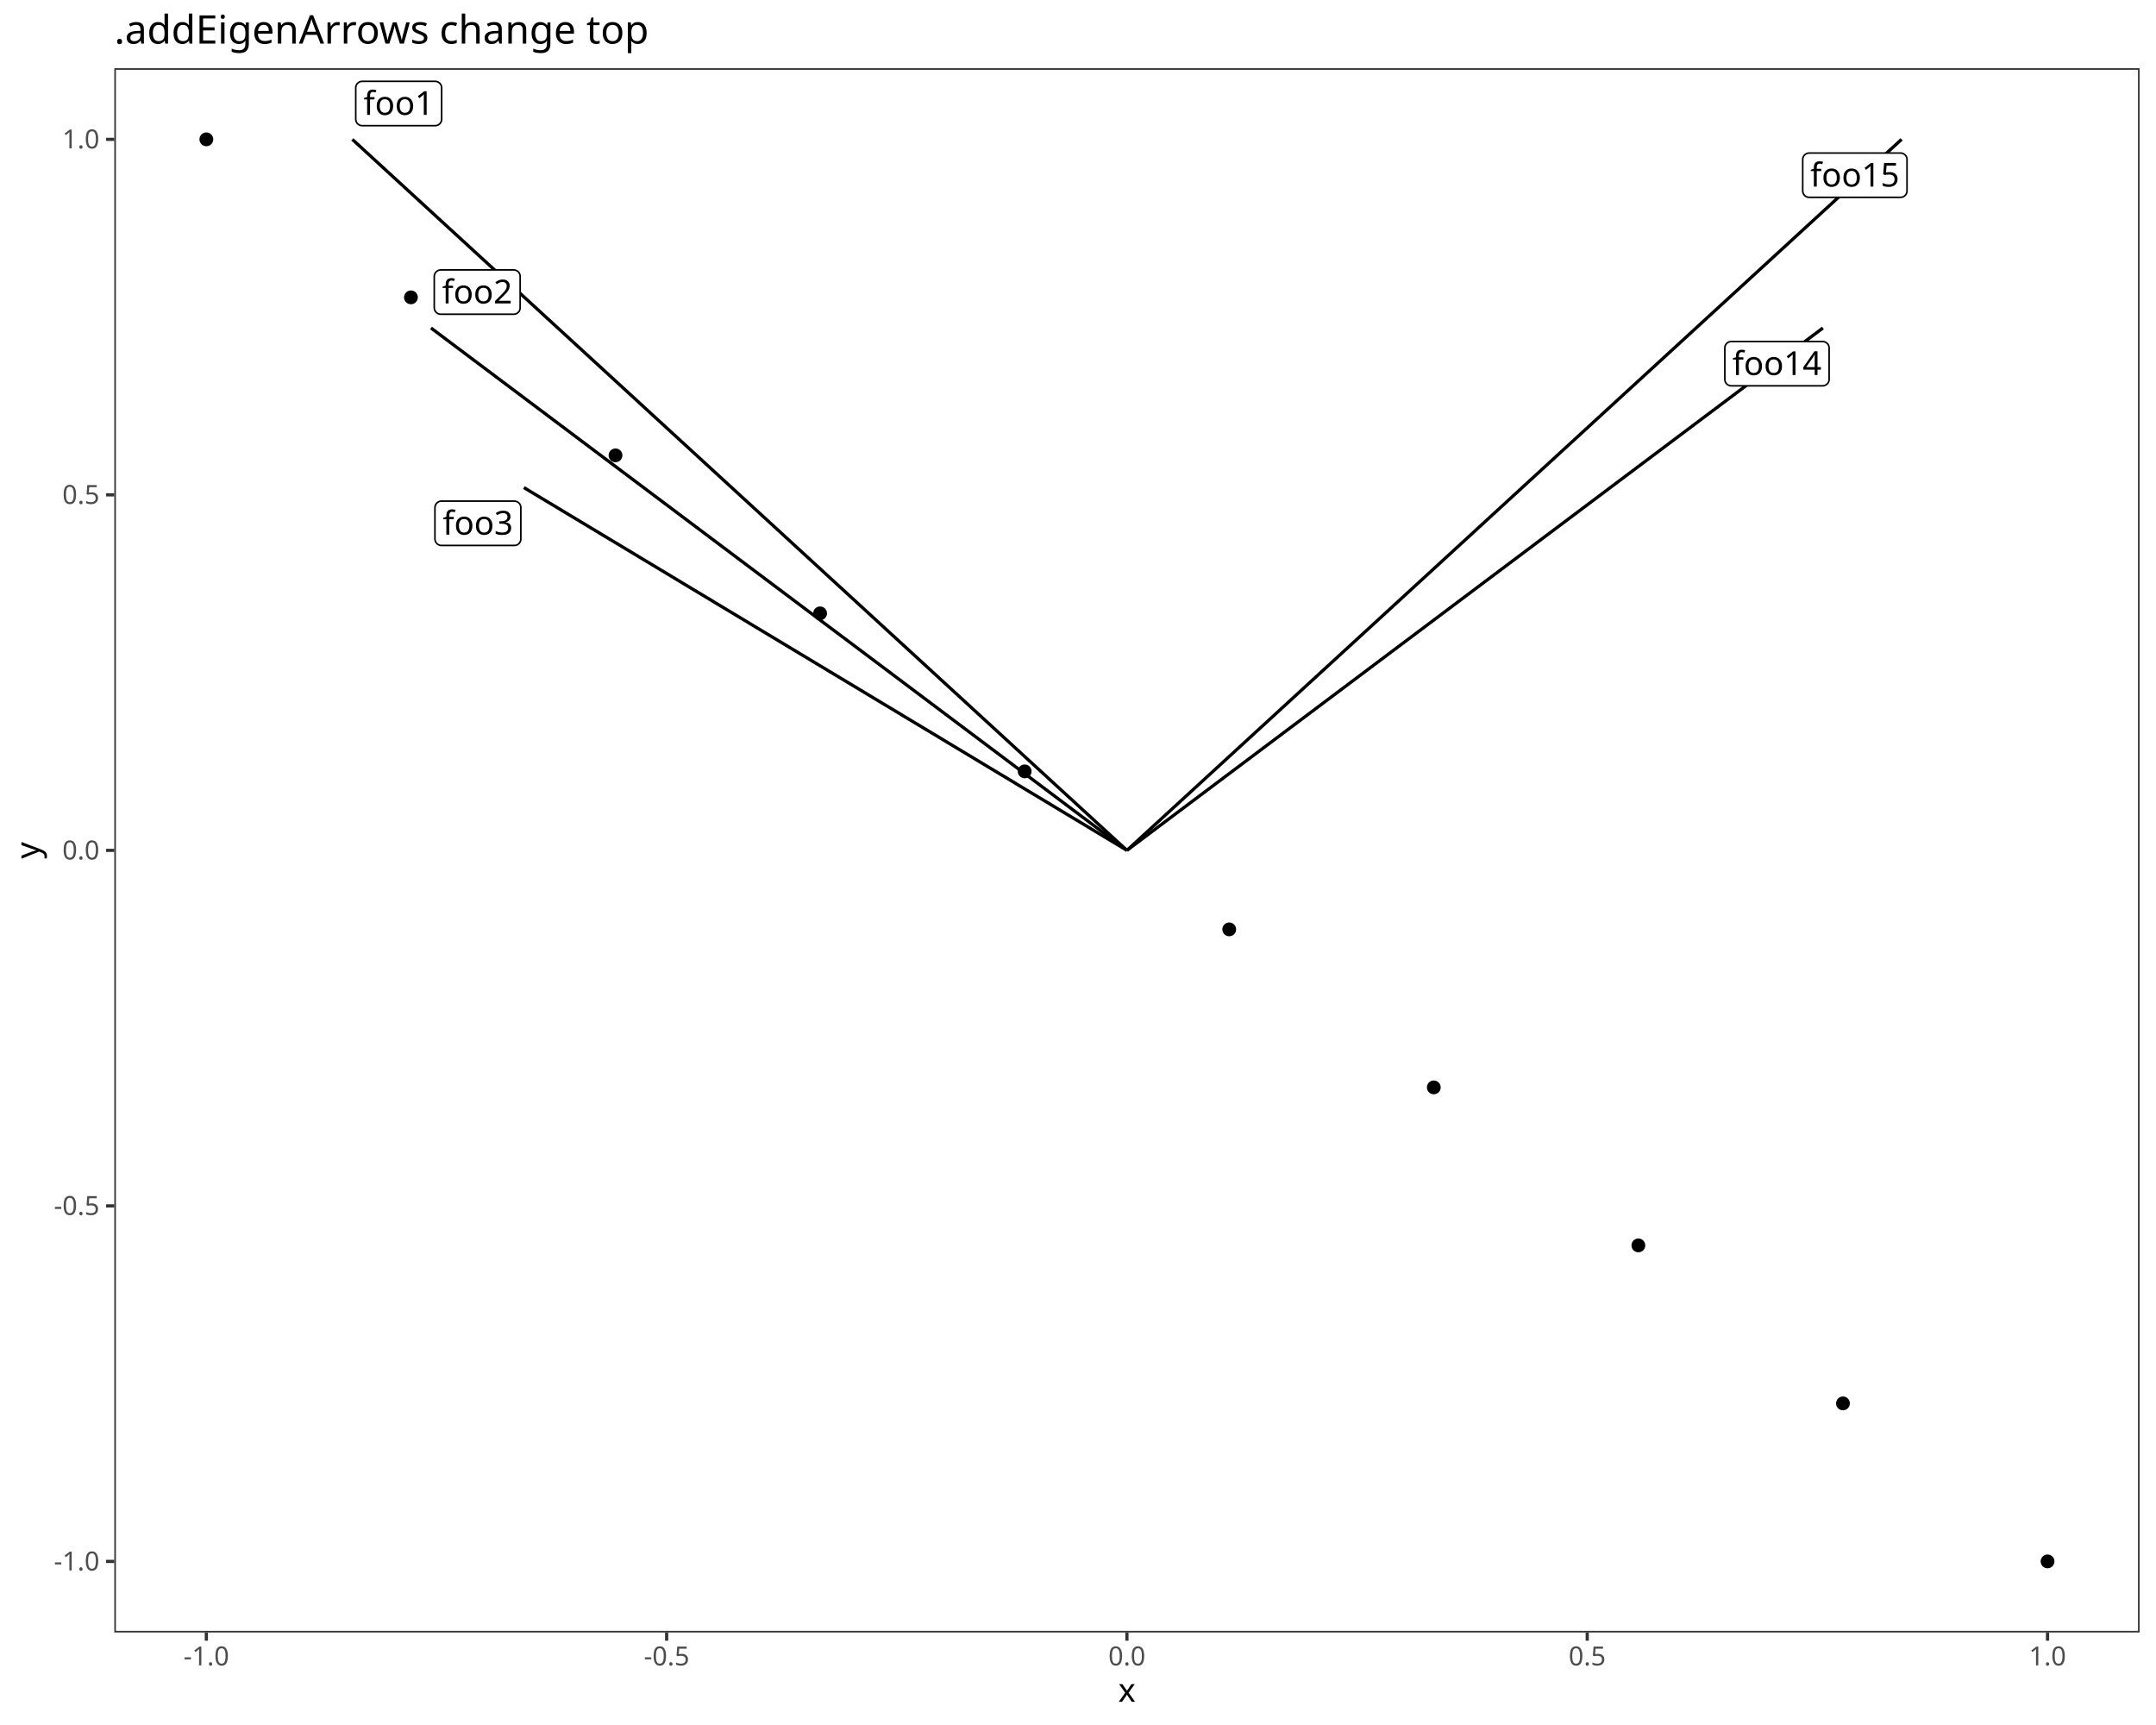
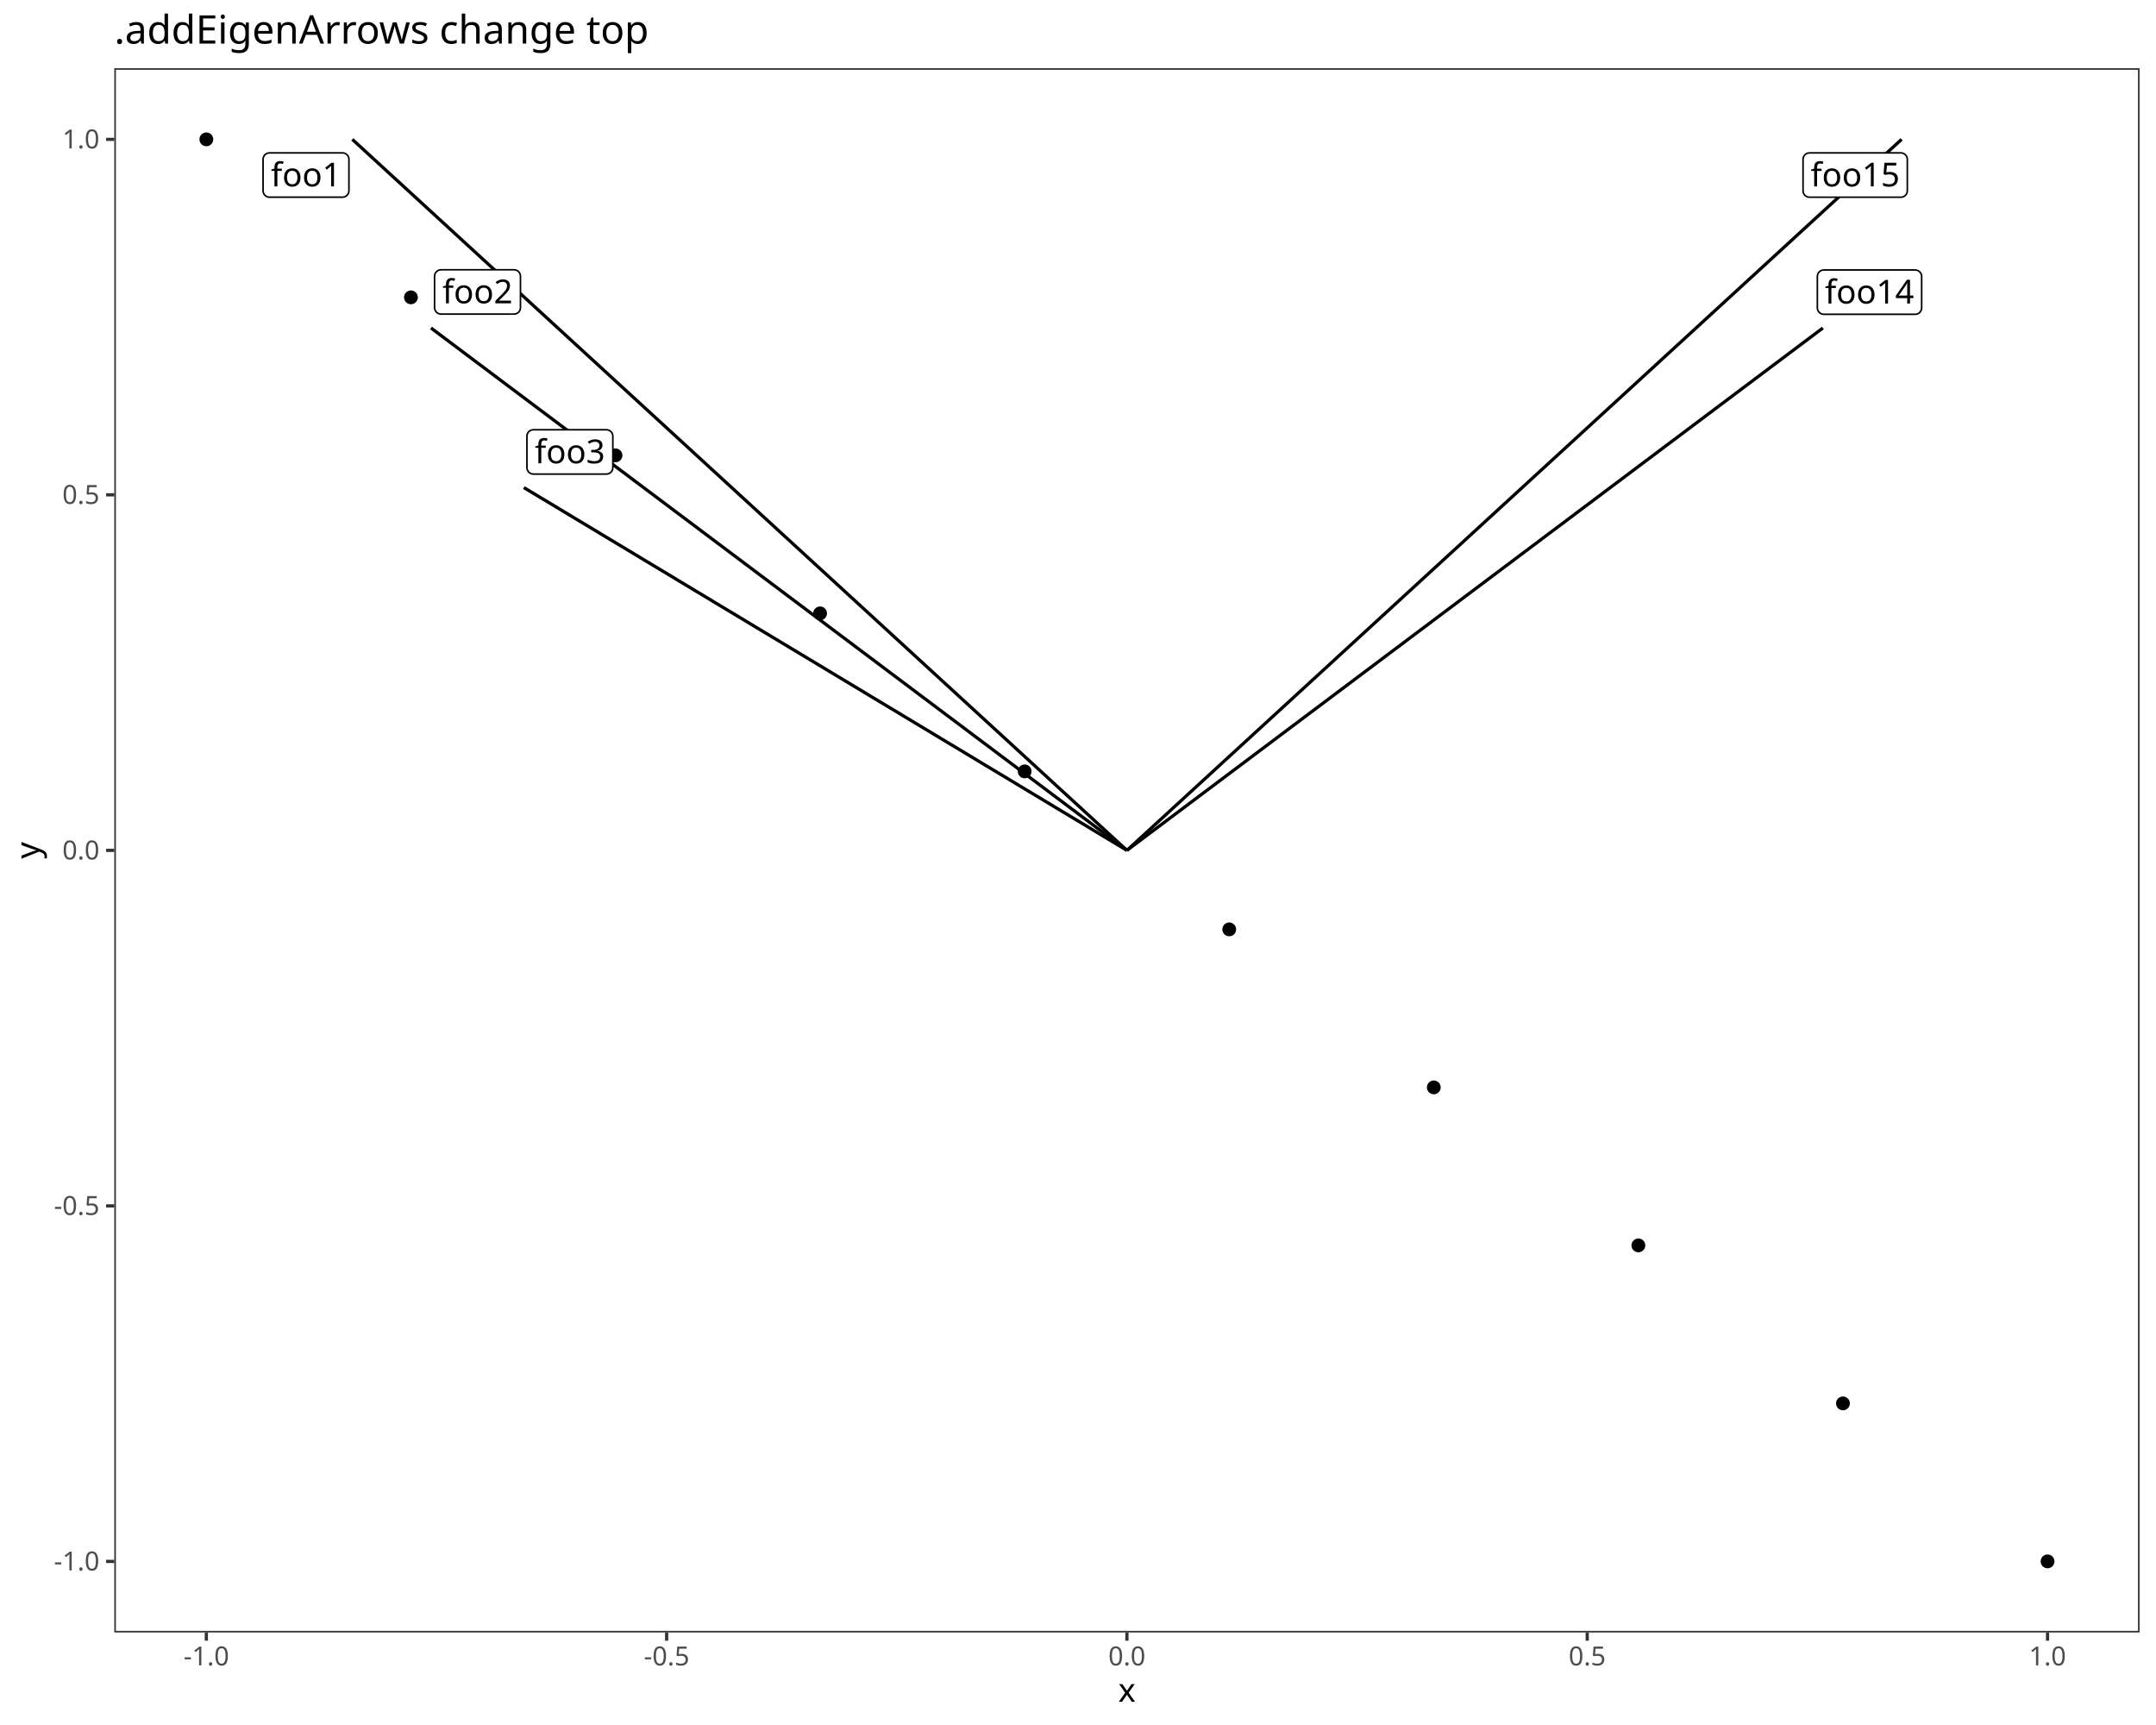
<svg xmlns="http://www.w3.org/2000/svg" class="svglite" data-engine-version="2.0" width="720.00pt" height="576.00pt" viewBox="0 0 720.00 576.00">
  <defs>
    <style type="text/css">
    .svglite line, .svglite polyline, .svglite polygon, .svglite path, .svglite rect, .svglite circle {
      fill: none;
      stroke: #000000;
      stroke-linecap: round;
      stroke-linejoin: round;
      stroke-miterlimit: 10.00;
    }
  </style>
  </defs>
  <rect width="100%" height="100%" style="stroke: none; fill: #FFFFFF;" />
  <defs>
    <clipPath id="cpMC4wMHw3MjAuMDB8MC4wMHw1NzYuMDA=">
      <rect x="0.00" y="0.00" width="720.00" height="576.00" />
    </clipPath>
  </defs>
  <g clip-path="url(#cpMC4wMHw3MjAuMDB8MC4wMHw1NzYuMDA=)">
    <rect x="0.00" y="0.00" width="720.00" height="576.00" style="stroke-width: 1.07; stroke: #FFFFFF; fill: #FFFFFF;" />
  </g>
  <defs>
    <clipPath id="cpMzguMTd8NzE0LjUyfDIyLjc4fDU0NS4xMQ==">
      <rect x="38.17" y="22.78" width="676.35" height="522.33" />
    </clipPath>
  </defs>
  <g clip-path="url(#cpMzguMTd8NzE0LjUyfDIyLjc4fDU0NS4xMQ==)">
    <rect x="38.17" y="22.78" width="676.35" height="522.33" style="stroke-width: 1.07; stroke: none; fill: #FFFFFF;" />
    <circle cx="68.91" cy="46.53" r="1.95" style="stroke-width: 0.71; fill: #000000;" />
    <circle cx="137.23" cy="99.29" r="1.95" style="stroke-width: 0.71; fill: #000000;" />
    <circle cx="205.55" cy="152.05" r="1.95" style="stroke-width: 0.71; fill: #000000;" />
    <circle cx="273.87" cy="204.81" r="1.95" style="stroke-width: 0.71; fill: #000000;" />
    <circle cx="342.19" cy="257.57" r="1.95" style="stroke-width: 0.71; fill: #000000;" />
    <circle cx="410.50" cy="310.33" r="1.95" style="stroke-width: 0.71; fill: #000000;" />
    <circle cx="478.82" cy="363.09" r="1.95" style="stroke-width: 0.71; fill: #000000;" />
    <circle cx="547.14" cy="415.85" r="1.95" style="stroke-width: 0.71; fill: #000000;" />
    <circle cx="615.46" cy="468.61" r="1.95" style="stroke-width: 0.71; fill: #000000;" />
    <circle cx="683.78" cy="521.37" r="1.95" style="stroke-width: 0.71; fill: #000000;" />
    <line x1="376.34" y1="283.95" x2="117.65" y2="46.53" style="stroke-width: 1.07; stroke-linecap: butt;" />
    <line x1="376.34" y1="283.95" x2="635.04" y2="46.53" style="stroke-width: 1.07; stroke-linecap: butt;" />
    <line x1="376.34" y1="283.95" x2="143.93" y2="109.52" style="stroke-width: 1.07; stroke-linecap: butt;" />
    <line x1="376.34" y1="283.95" x2="608.76" y2="109.52" style="stroke-width: 1.07; stroke-linecap: butt;" />
    <line x1="376.34" y1="283.95" x2="174.95" y2="162.81" style="stroke-width: 1.07; stroke-linecap: butt;" />
-     <polygon points="120.96,41.96 145.33,41.96 145.24,41.96 145.59,41.95 145.93,41.88 146.25,41.75 146.55,41.58 146.82,41.36 147.05,41.10 147.24,40.81 147.38,40.49 147.46,40.15 147.49,39.80 147.49,39.80 147.49,29.32 147.49,29.32 147.46,28.98 147.38,28.64 147.24,28.32 147.05,28.03 146.82,27.77 146.55,27.55 146.25,27.37 145.93,27.25 145.59,27.18 145.33,27.16 120.96,27.16 121.22,27.18 120.87,27.17 120.53,27.21 120.19,27.30 119.88,27.45 119.59,27.65 119.34,27.89 119.13,28.17 118.97,28.48 118.86,28.81 118.81,29.15 118.80,29.32 118.80,39.80 118.81,39.63 118.81,39.98 118.86,40.32 118.97,40.65 119.13,40.96 119.34,41.23 119.59,41.47 119.88,41.67 120.19,41.82 120.53,41.92 120.87,41.96 " style="stroke-width: 0.53; fill: #FFFFFF;" />
-     <text x="133.14" y="38.36" text-anchor="middle" style="font-size: 11.04px; font-family: sans;" textLength="21.49px" lengthAdjust="spacingAndGlyphs">foo1</text>
-     <polygon points="604.18,65.90 634.69,65.90 634.60,65.89 634.95,65.88 635.29,65.81 635.61,65.69 635.92,65.51 636.18,65.29 636.42,65.03 636.60,64.74 636.74,64.42 636.82,64.08 636.85,63.74 636.85,63.74 636.85,53.26 636.85,53.26 636.82,52.91 636.74,52.57 636.60,52.25 636.42,51.96 636.18,51.70 635.92,51.48 635.61,51.31 635.29,51.18 634.95,51.11 634.69,51.10 604.18,51.10 604.44,51.11 604.09,51.10 603.75,51.14 603.41,51.24 603.10,51.39 602.81,51.58 602.56,51.83 602.35,52.10 602.19,52.41 602.08,52.74 602.03,53.08 602.02,53.26 602.02,63.74 602.03,63.56 602.03,63.91 602.08,64.25 602.19,64.58 602.35,64.89 602.56,65.17 602.81,65.41 603.10,65.61 603.41,65.76 603.75,65.85 604.09,65.89 " style="stroke-width: 0.53; fill: #FFFFFF;" />
-     <text x="619.43" y="62.30" text-anchor="middle" style="font-size: 11.04px; font-family: sans;" textLength="27.63px" lengthAdjust="spacingAndGlyphs">foo15</text>
-     <polygon points="147.18,104.93 171.55,104.93 171.46,104.93 171.81,104.91 172.15,104.84 172.48,104.72 172.78,104.55 173.05,104.33 173.28,104.07 173.46,103.77 173.60,103.45 173.68,103.12 173.71,102.77 173.71,102.77 173.71,92.29 173.71,92.29 173.68,91.95 173.60,91.61 173.46,91.29 173.28,90.99 173.05,90.73 172.78,90.51 172.48,90.34 172.15,90.22 171.81,90.15 171.55,90.13 147.18,90.13 147.44,90.15 147.10,90.13 146.75,90.18 146.42,90.27 146.10,90.42 145.82,90.62 145.57,90.86 145.36,91.14 145.20,91.45 145.09,91.78 145.03,92.12 145.02,92.29 145.02,102.77 145.03,102.60 145.03,102.94 145.09,103.29 145.20,103.62 145.36,103.92 145.57,104.20 145.82,104.44 146.10,104.64 146.42,104.79 146.75,104.89 147.10,104.93 " style="stroke-width: 0.53; fill: #FFFFFF;" />
-     <text x="159.37" y="101.33" text-anchor="middle" style="font-size: 11.04px; font-family: sans;" textLength="21.49px" lengthAdjust="spacingAndGlyphs">foo2</text>
-     <polygon points="578.17,128.83 608.68,128.83 608.59,128.83 608.94,128.81 609.28,128.74 609.60,128.62 609.90,128.45 610.17,128.23 610.40,127.97 610.59,127.67 610.73,127.35 610.81,127.02 610.84,126.67 610.84,126.67 610.84,116.19 610.84,116.19 610.81,115.84 610.73,115.51 610.59,115.19 610.40,114.89 610.17,114.63 609.90,114.41 609.60,114.24 609.28,114.12 608.94,114.05 608.68,114.03 578.17,114.03 578.43,114.05 578.08,114.03 577.74,114.08 577.40,114.17 577.09,114.32 576.80,114.52 576.55,114.76 576.34,115.04 576.18,115.34 576.07,115.67 576.02,116.02 576.01,116.19 576.01,126.67 576.02,126.50 576.02,126.84 576.07,127.19 576.18,127.52 576.34,127.82 576.55,128.10 576.80,128.34 577.09,128.54 577.40,128.69 577.74,128.79 578.08,128.83 " style="stroke-width: 0.53; fill: #FFFFFF;" />
-     <text x="593.42" y="125.23" text-anchor="middle" style="font-size: 11.04px; font-family: sans;" textLength="27.63px" lengthAdjust="spacingAndGlyphs">foo14</text>
-     <polygon points="147.41,182.13 171.78,182.13 171.69,182.13 172.04,182.11 172.38,182.05 172.71,181.92 173.01,181.75 173.28,181.53 173.51,181.27 173.69,180.97 173.83,180.65 173.91,180.32 173.94,179.97 173.94,179.97 173.94,169.49 173.94,169.49 173.91,169.15 173.83,168.81 173.69,168.49 173.51,168.20 173.28,167.94 173.01,167.72 172.71,167.54 172.38,167.42 172.04,167.35 171.78,167.33 147.41,167.33 147.67,167.35 147.33,167.33 146.98,167.38 146.65,167.47 146.33,167.62 146.05,167.82 145.80,168.06 145.59,168.34 145.43,168.65 145.32,168.98 145.26,169.32 145.25,169.49 145.25,179.97 145.26,179.80 145.26,180.14 145.32,180.49 145.43,180.82 145.59,181.12 145.80,181.40 146.05,181.64 146.33,181.84 146.65,181.99 146.98,182.09 147.33,182.13 " style="stroke-width: 0.53; fill: #FFFFFF;" />
-     <text x="159.60" y="178.53" text-anchor="middle" style="font-size: 11.04px; font-family: sans;" textLength="21.49px" lengthAdjust="spacingAndGlyphs">foo3</text>
+     <polygon points="90.01,65.84 114.37,65.84 114.29,65.84 114.63,65.83 114.97,65.76 115.30,65.64 115.60,65.46 115.87,65.24 116.10,64.98 116.29,64.69 116.42,64.37 116.50,64.03 116.53,63.68 116.53,63.68 116.53,53.21 116.53,53.21 116.50,52.86 116.42,52.52 116.29,52.20 116.10,51.91 115.87,51.65 115.60,51.43 115.30,51.26 114.97,51.13 114.63,51.06 114.37,51.05 90.01,51.05 90.27,51.06 89.92,51.05 89.57,51.09 89.24,51.19 88.93,51.34 88.64,51.53 88.39,51.77 88.18,52.05 88.02,52.36 87.91,52.69 87.85,53.03 87.85,53.21 87.85,63.68 87.85,63.51 87.85,63.86 87.91,64.20 88.02,64.53 88.18,64.84 88.39,65.12 88.64,65.36 88.93,65.55 89.24,65.70 89.57,65.80 89.92,65.84 " style="stroke-width: 0.53; fill: #FFFFFF;" />
+     <text x="102.19" y="62.24" text-anchor="middle" style="font-size: 11.04px; font-family: sans;" textLength="21.49px" lengthAdjust="spacingAndGlyphs">foo1</text>
+     <polygon points="604.29,65.85 634.79,65.85 634.71,65.85 635.05,65.84 635.39,65.77 635.72,65.64 636.02,65.47 636.29,65.25 636.52,64.99 636.71,64.70 636.84,64.38 636.93,64.04 636.95,63.69 636.95,63.69 636.95,53.21 636.95,53.21 636.93,52.87 636.84,52.53 636.71,52.21 636.52,51.92 636.29,51.66 636.02,51.44 635.72,51.26 635.39,51.14 635.05,51.07 634.79,51.05 604.29,51.05 604.55,51.07 604.20,51.06 603.85,51.10 603.52,51.19 603.21,51.34 602.92,51.54 602.67,51.78 602.46,52.06 602.30,52.37 602.19,52.70 602.13,53.04 602.13,53.21 602.13,63.69 602.13,63.52 602.13,63.87 602.19,64.21 602.30,64.54 602.46,64.85 602.67,65.12 602.92,65.36 603.21,65.56 603.52,65.71 603.85,65.81 604.20,65.85 " style="stroke-width: 0.53; fill: #FFFFFF;" />
+     <text x="619.54" y="62.25" text-anchor="middle" style="font-size: 11.04px; font-family: sans;" textLength="27.63px" lengthAdjust="spacingAndGlyphs">foo15</text>
+     <polygon points="147.28,104.88 171.65,104.88 171.56,104.88 171.91,104.86 172.25,104.79 172.58,104.67 172.88,104.50 173.15,104.28 173.38,104.02 173.56,103.72 173.70,103.40 173.78,103.06 173.81,102.72 173.81,102.72 173.81,92.24 173.81,92.24 173.78,91.89 173.70,91.56 173.56,91.24 173.38,90.94 173.15,90.68 172.88,90.46 172.58,90.29 172.25,90.17 171.91,90.10 171.65,90.08 147.28,90.08 147.54,90.10 147.20,90.08 146.85,90.12 146.52,90.22 146.20,90.37 145.92,90.57 145.67,90.81 145.46,91.09 145.30,91.39 145.19,91.72 145.13,92.07 145.12,92.24 145.12,102.72 145.13,102.54 145.13,102.89 145.19,103.23 145.30,103.56 145.46,103.87 145.67,104.15 145.92,104.39 146.20,104.59 146.52,104.74 146.85,104.83 147.20,104.88 " style="stroke-width: 0.53; fill: #FFFFFF;" />
+     <text x="159.47" y="101.28" text-anchor="middle" style="font-size: 11.04px; font-family: sans;" textLength="21.49px" lengthAdjust="spacingAndGlyphs">foo2</text>
+     <polygon points="609.07,104.95 639.58,104.95 639.49,104.95 639.84,104.94 640.18,104.87 640.50,104.74 640.80,104.57 641.07,104.35 641.30,104.09 641.49,103.80 641.62,103.48 641.71,103.14 641.74,102.79 641.74,102.79 641.74,92.31 641.74,92.31 641.71,91.97 641.62,91.63 641.49,91.31 641.30,91.02 641.07,90.76 640.80,90.54 640.50,90.36 640.18,90.24 639.84,90.17 639.58,90.15 609.07,90.15 609.33,90.17 608.98,90.16 608.64,90.20 608.30,90.29 607.99,90.44 607.70,90.64 607.45,90.88 607.24,91.16 607.08,91.47 606.97,91.80 606.92,92.14 606.91,92.31 606.91,102.79 606.92,102.62 606.92,102.97 606.97,103.31 607.08,103.64 607.24,103.95 607.45,104.22 607.70,104.46 607.99,104.66 608.30,104.81 608.64,104.91 608.98,104.95 " style="stroke-width: 0.53; fill: #FFFFFF;" />
+     <text x="624.32" y="101.35" text-anchor="middle" style="font-size: 11.04px; font-family: sans;" textLength="27.63px" lengthAdjust="spacingAndGlyphs">foo14</text>
+     <polygon points="178.13,158.30 202.50,158.30 202.41,158.29 202.76,158.28 203.10,158.21 203.42,158.09 203.73,157.91 204.00,157.69 204.23,157.43 204.41,157.14 204.55,156.82 204.63,156.48 204.66,156.14 204.66,156.14 204.66,145.66 204.66,145.66 204.63,145.31 204.55,144.97 204.41,144.65 204.23,144.36 204.00,144.10 203.73,143.88 203.42,143.71 203.10,143.58 202.76,143.51 202.50,143.50 178.13,143.50 178.39,143.51 178.04,143.50 177.70,143.54 177.37,143.64 177.05,143.79 176.77,143.99 176.51,144.23 176.31,144.50 176.14,144.81 176.03,145.14 175.98,145.48 175.97,145.66 175.97,156.14 175.98,155.96 175.98,156.31 176.03,156.65 176.14,156.98 176.31,157.29 176.51,157.57 176.77,157.81 177.05,158.01 177.37,158.16 177.70,158.25 178.04,158.29 " style="stroke-width: 0.53; fill: #FFFFFF;" />
+     <text x="190.32" y="154.70" text-anchor="middle" style="font-size: 11.04px; font-family: sans;" textLength="21.49px" lengthAdjust="spacingAndGlyphs">foo3</text>
    <rect x="38.17" y="22.78" width="676.35" height="522.33" style="stroke-width: 1.07; stroke: #333333;" />
  </g>
  <g clip-path="url(#cpMC4wMHw3MjAuMDB8MC4wMHw1NzYuMDA=)">
    <text x="33.24" y="524.40" text-anchor="end" style="font-size: 8.80px; fill: #4D4D4D; font-family: sans;" textLength="15.16px" lengthAdjust="spacingAndGlyphs">-1.0</text>
    <text x="33.24" y="405.69" text-anchor="end" style="font-size: 8.80px; fill: #4D4D4D; font-family: sans;" textLength="15.16px" lengthAdjust="spacingAndGlyphs">-0.5</text>
    <text x="33.24" y="286.98" text-anchor="end" style="font-size: 8.80px; fill: #4D4D4D; font-family: sans;" textLength="12.23px" lengthAdjust="spacingAndGlyphs">0.0</text>
    <text x="33.24" y="168.26" text-anchor="end" style="font-size: 8.80px; fill: #4D4D4D; font-family: sans;" textLength="12.23px" lengthAdjust="spacingAndGlyphs">0.5</text>
    <text x="33.24" y="49.55" text-anchor="end" style="font-size: 8.80px; fill: #4D4D4D; font-family: sans;" textLength="12.23px" lengthAdjust="spacingAndGlyphs">1.0</text>
    <polyline points="35.43,521.37 38.17,521.37 " style="stroke-width: 1.07; stroke: #333333; stroke-linecap: butt;" />
    <polyline points="35.43,402.66 38.17,402.66 " style="stroke-width: 1.07; stroke: #333333; stroke-linecap: butt;" />
    <polyline points="35.43,283.95 38.17,283.95 " style="stroke-width: 1.07; stroke: #333333; stroke-linecap: butt;" />
    <polyline points="35.43,165.24 38.17,165.24 " style="stroke-width: 1.07; stroke: #333333; stroke-linecap: butt;" />
    <polyline points="35.43,46.53 38.17,46.53 " style="stroke-width: 1.07; stroke: #333333; stroke-linecap: butt;" />
    <polyline points="68.91,547.85 68.91,545.11 " style="stroke-width: 1.07; stroke: #333333; stroke-linecap: butt;" />
    <polyline points="222.63,547.85 222.63,545.11 " style="stroke-width: 1.07; stroke: #333333; stroke-linecap: butt;" />
    <polyline points="376.34,547.85 376.34,545.11 " style="stroke-width: 1.07; stroke: #333333; stroke-linecap: butt;" />
    <polyline points="530.06,547.85 530.06,545.11 " style="stroke-width: 1.07; stroke: #333333; stroke-linecap: butt;" />
    <polyline points="683.78,547.85 683.78,545.11 " style="stroke-width: 1.07; stroke: #333333; stroke-linecap: butt;" />
    <text x="68.91" y="556.10" text-anchor="middle" style="font-size: 8.80px; fill: #4D4D4D; font-family: sans;" textLength="15.16px" lengthAdjust="spacingAndGlyphs">-1.0</text>
    <text x="222.63" y="556.10" text-anchor="middle" style="font-size: 8.80px; fill: #4D4D4D; font-family: sans;" textLength="15.16px" lengthAdjust="spacingAndGlyphs">-0.5</text>
    <text x="376.34" y="556.10" text-anchor="middle" style="font-size: 8.80px; fill: #4D4D4D; font-family: sans;" textLength="12.23px" lengthAdjust="spacingAndGlyphs">0.0</text>
    <text x="530.06" y="556.10" text-anchor="middle" style="font-size: 8.80px; fill: #4D4D4D; font-family: sans;" textLength="12.23px" lengthAdjust="spacingAndGlyphs">0.5</text>
    <text x="683.78" y="556.10" text-anchor="middle" style="font-size: 8.80px; fill: #4D4D4D; font-family: sans;" textLength="12.23px" lengthAdjust="spacingAndGlyphs">1.0</text>
    <text x="376.34" y="568.24" text-anchor="middle" style="font-size: 11.00px; font-family: sans;" textLength="5.50px" lengthAdjust="spacingAndGlyphs">x</text>
    <text transform="translate(13.05,283.95) rotate(-90)" text-anchor="middle" style="font-size: 11.00px; font-family: sans;" textLength="5.50px" lengthAdjust="spacingAndGlyphs">y</text>
    <text x="38.17" y="14.56" style="font-size: 13.20px; font-family: sans;" textLength="169.54px" lengthAdjust="spacingAndGlyphs">.addEigenArrows change top</text>
  </g>
</svg>
